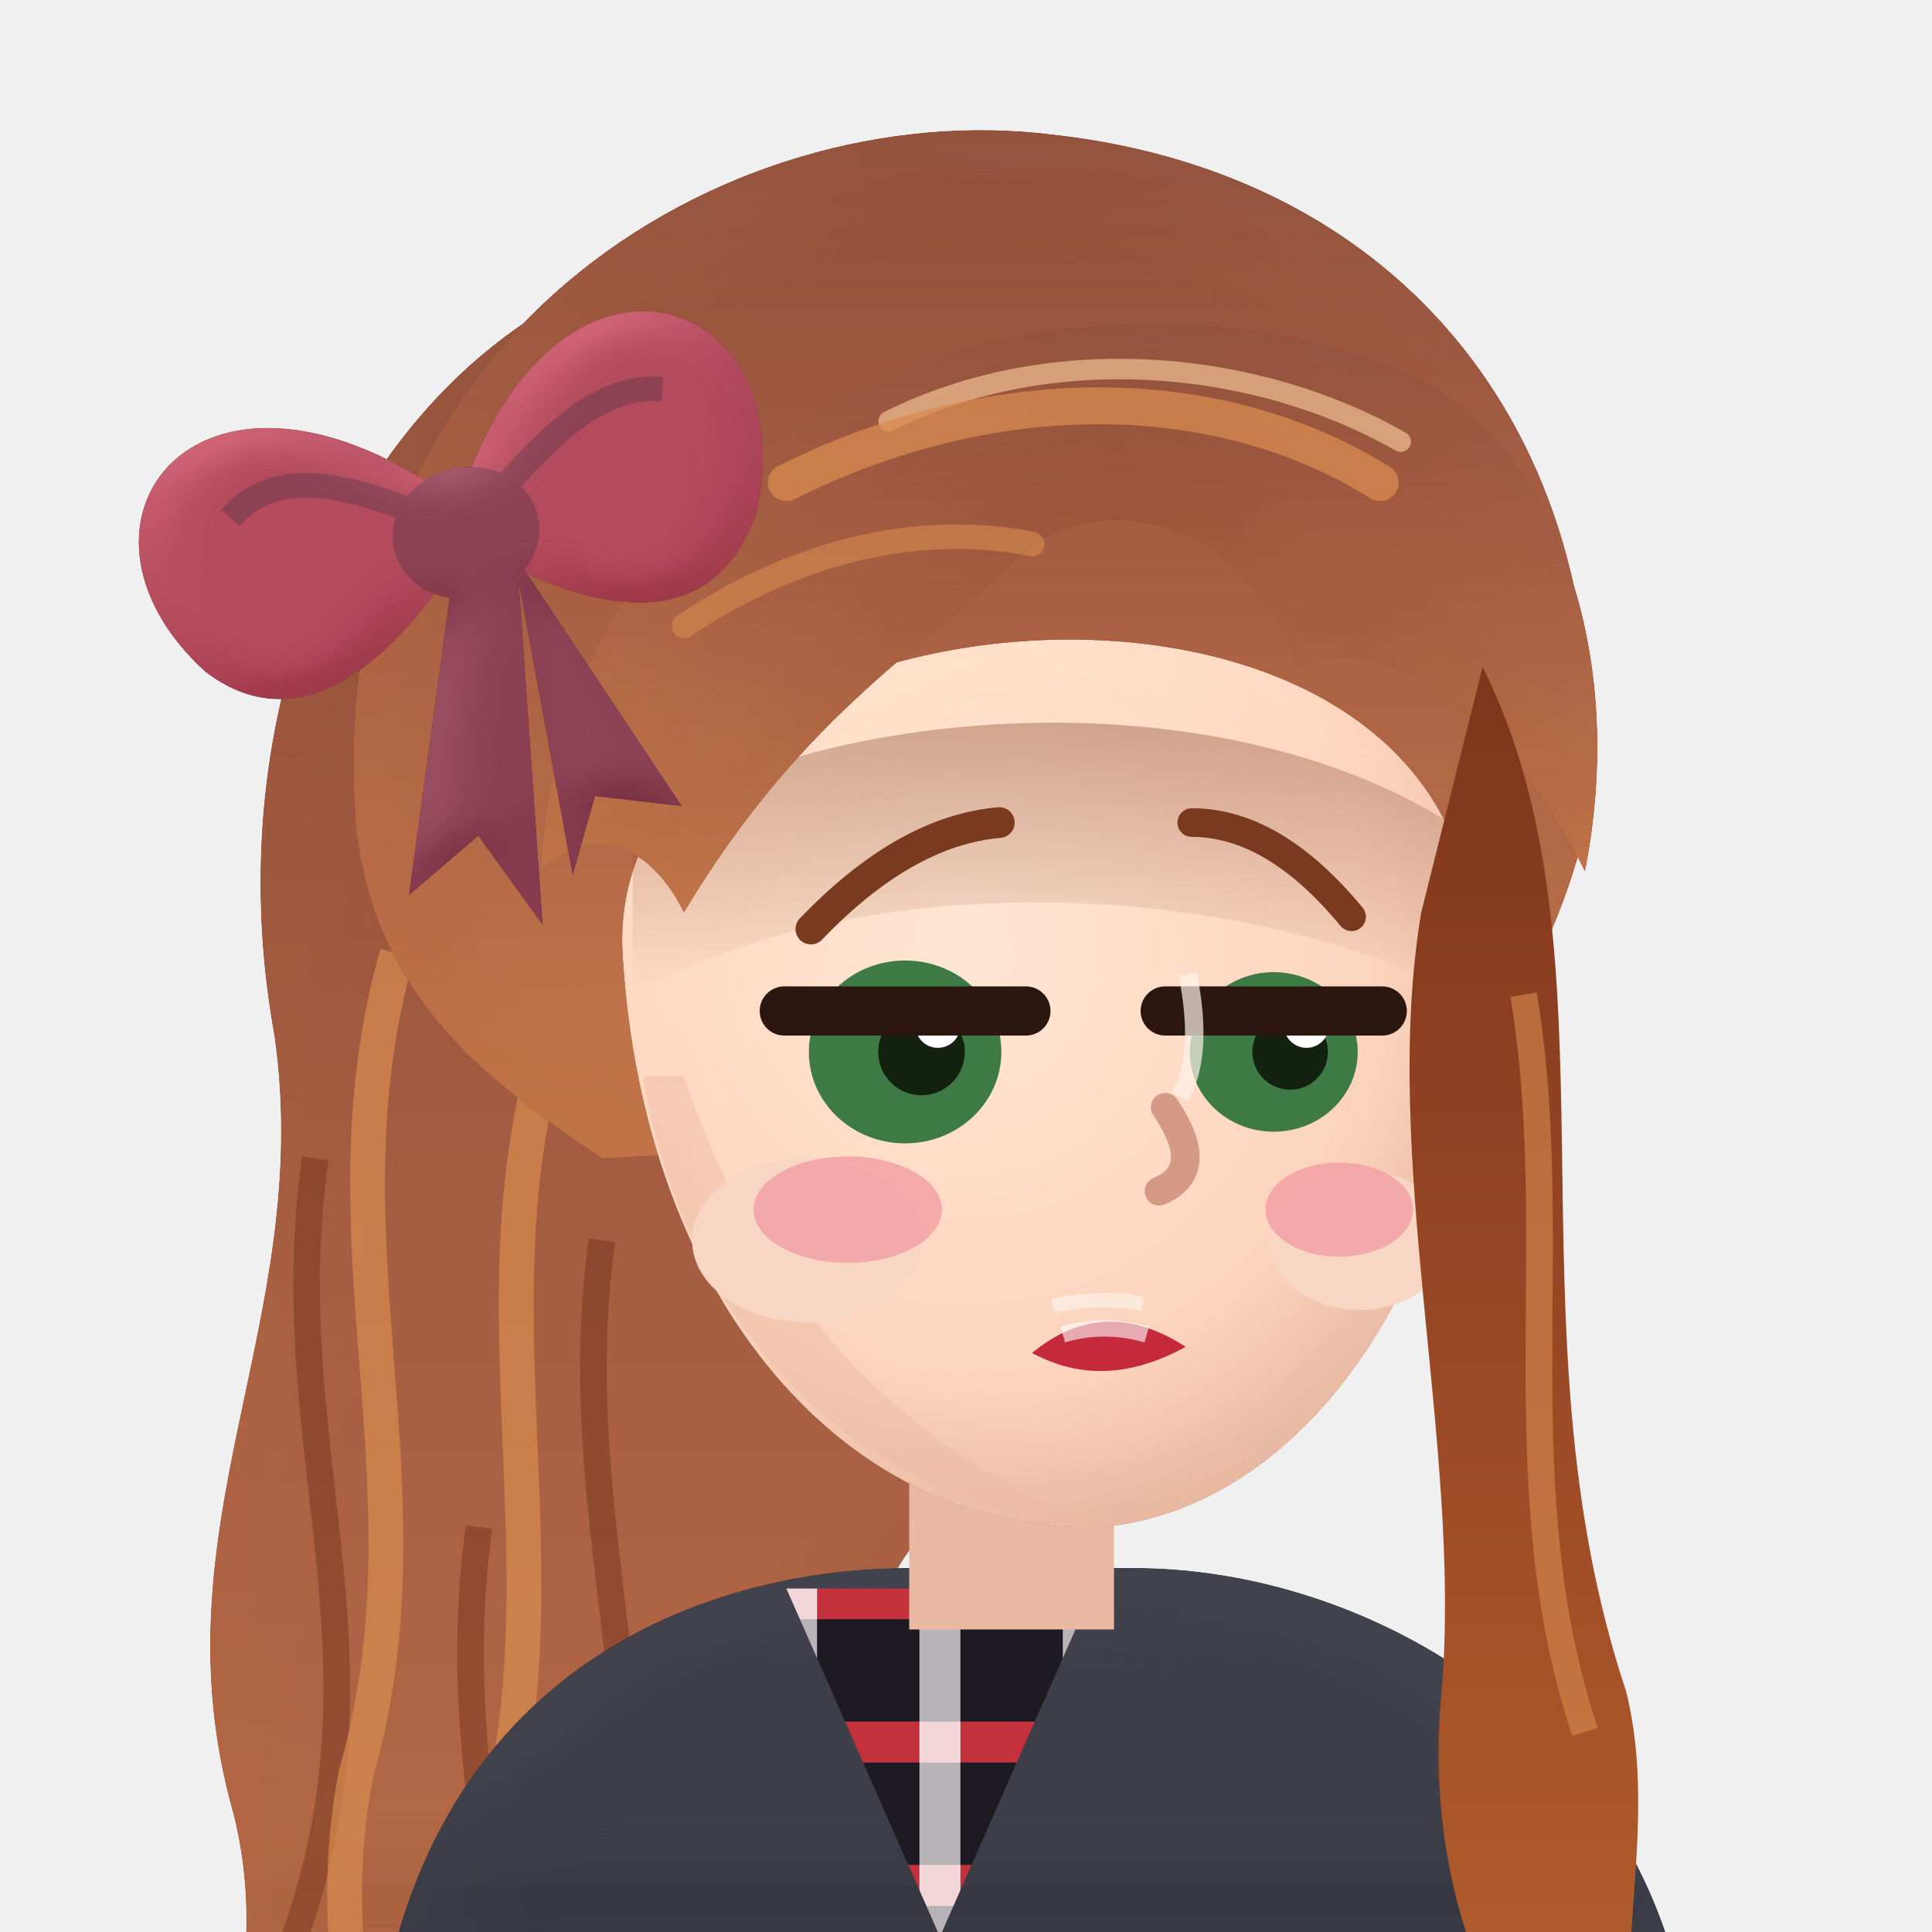
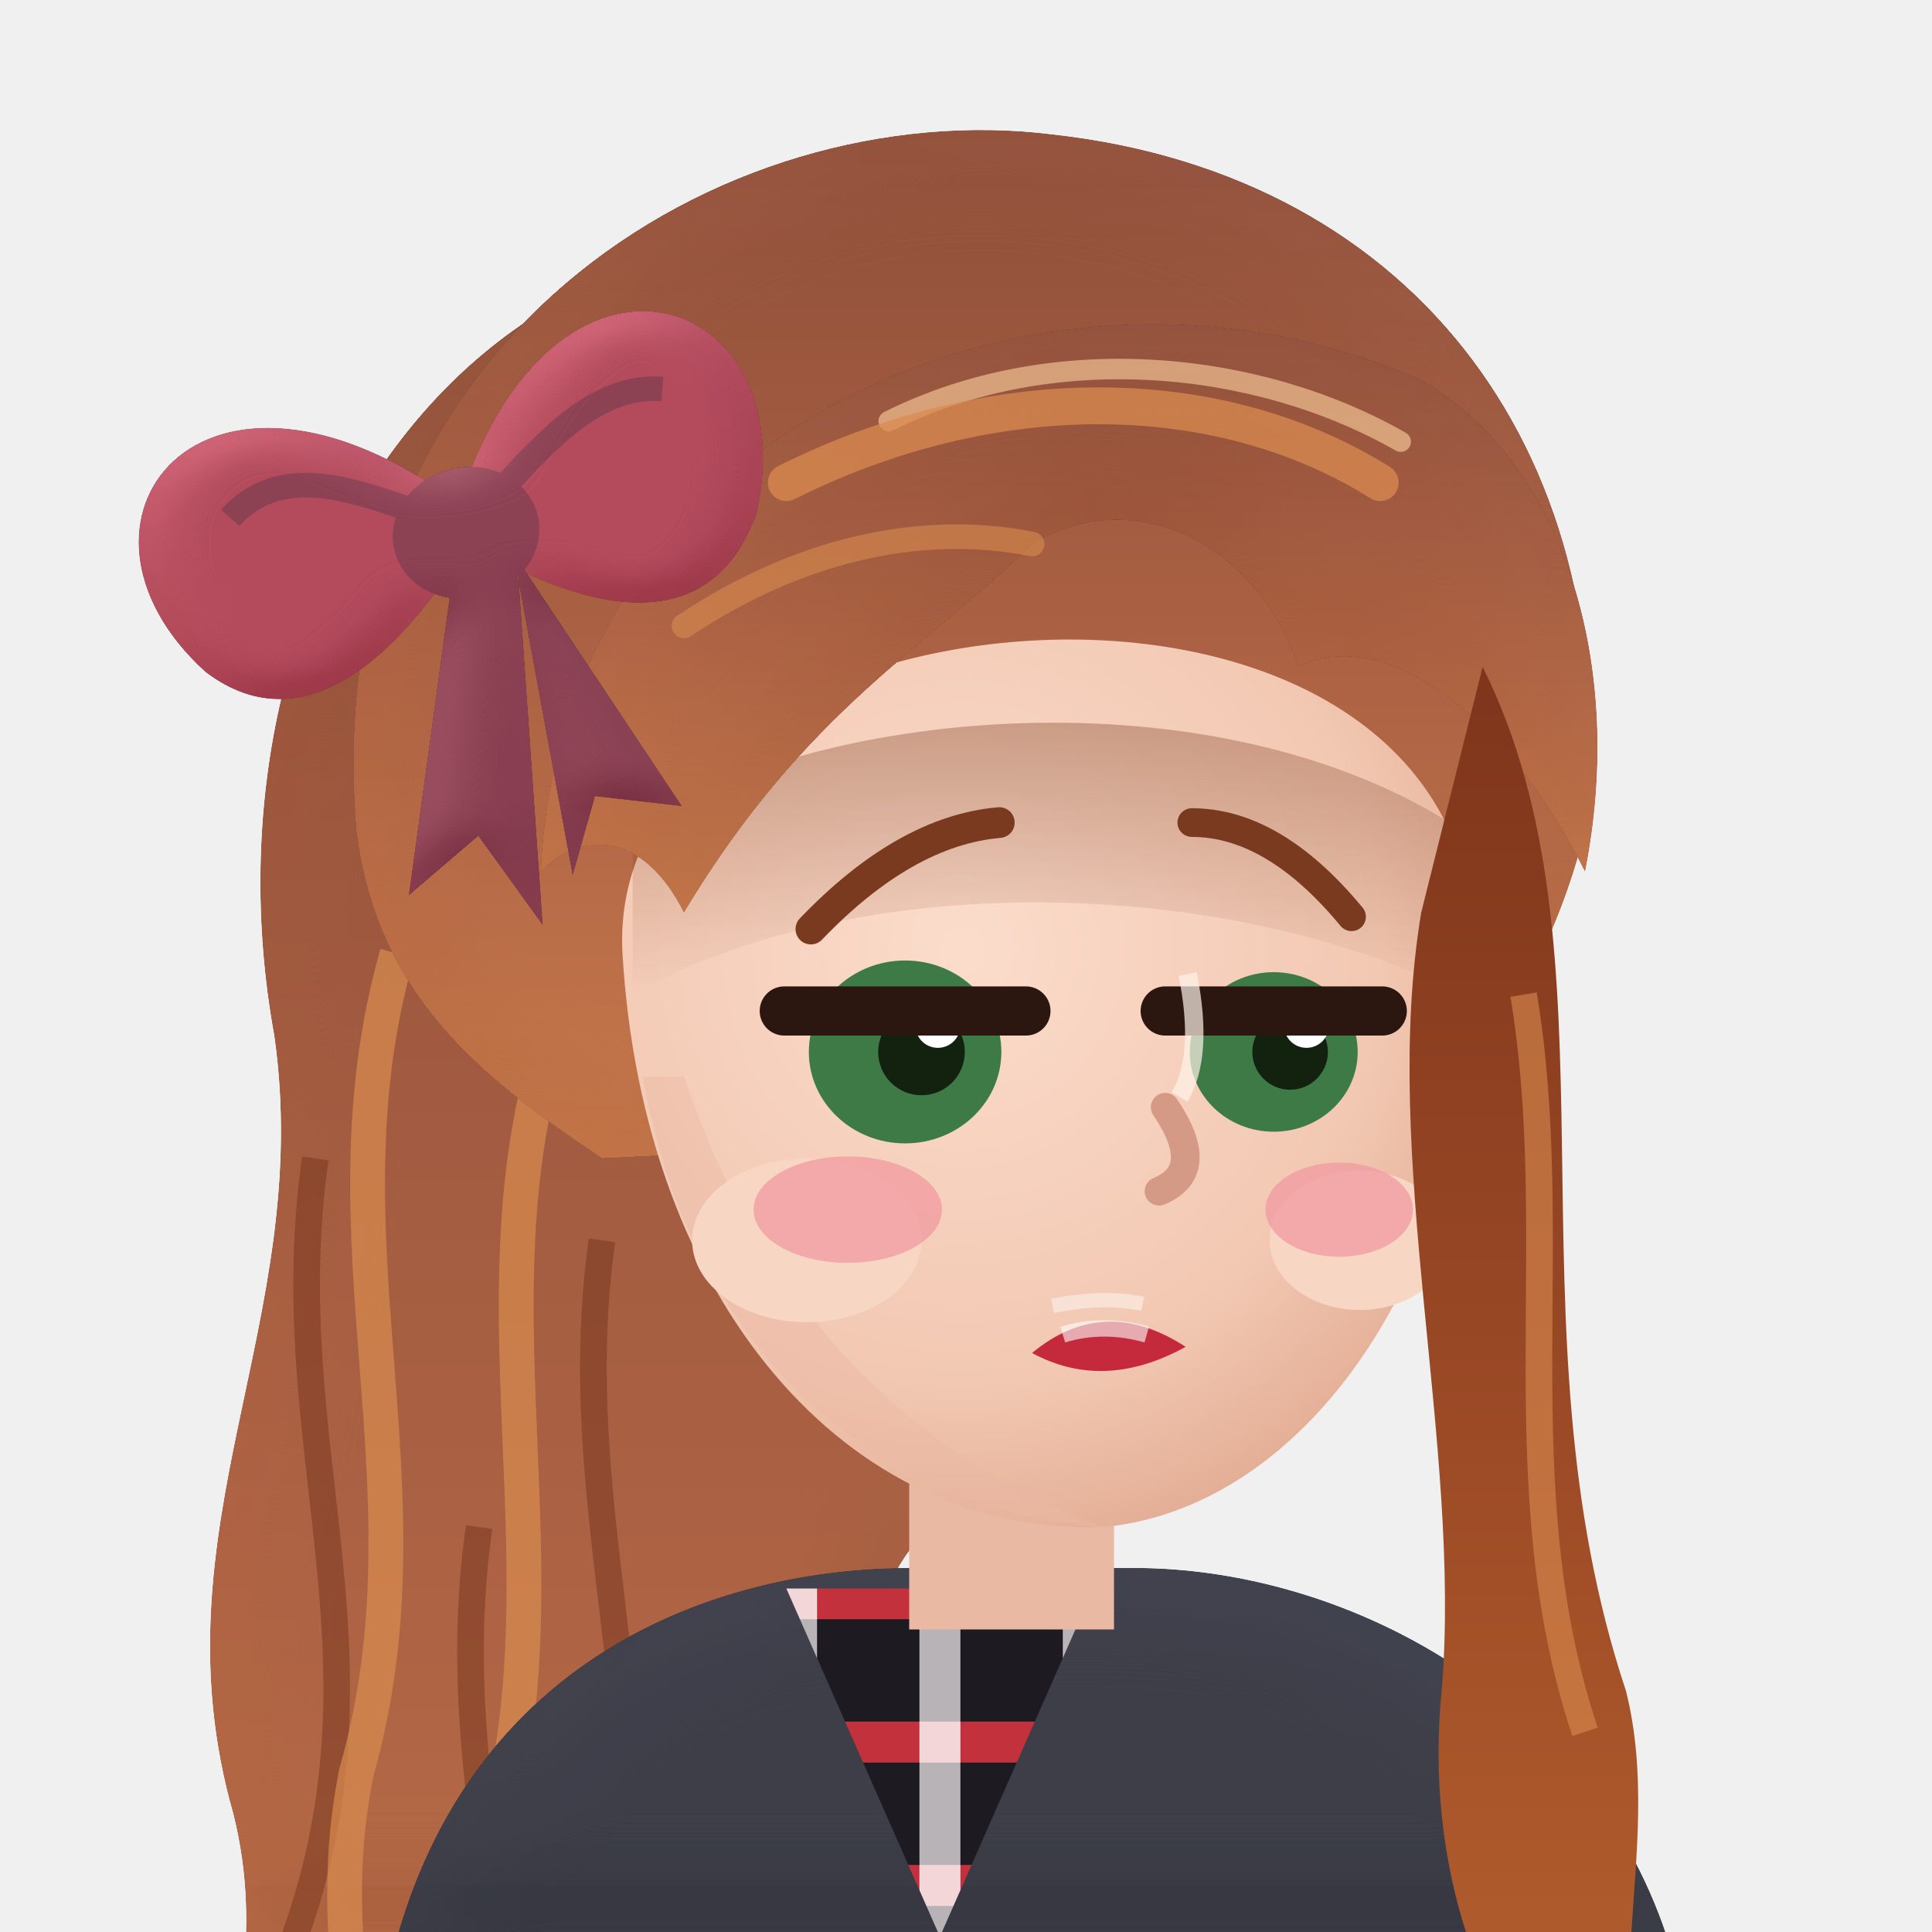
<svg xmlns="http://www.w3.org/2000/svg" viewBox="0 0 200 200">
  <defs>
    <filter id="v3d-ap30" x="-25%" y="-25%" width="150%" height="150%" color-interpolation-filters="sRGB">
      <feGaussianBlur in="SourceAlpha" stdDeviation="2.4" result="h" />
      <feDiffuseLighting in="h" surfaceScale="3" diffuseConstant="1" lighting-color="#fff3e2" result="d">
        <feDistantLight azimuth="225" elevation="52" />
      </feDiffuseLighting>
      <feComposite in="SourceGraphic" in2="d" operator="arithmetic" k1="0.68" k2="0.4" k3="0" k4="0" result="lit" />
      <feSpecularLighting in="h" surfaceScale="3" specularConstant="0.12" specularExponent="30" lighting-color="#ffffff" result="s">
        <feDistantLight azimuth="225" elevation="60" />
      </feSpecularLighting>
      <feComposite in="s" in2="SourceAlpha" operator="in" result="s2" />
      <feSpecularLighting in="h" surfaceScale="3" specularConstant="0.32" specularExponent="6" lighting-color="#9fd7ff" result="r">
        <feDistantLight azimuth="330" elevation="18" />
      </feSpecularLighting>
      <feComposite in="r" in2="SourceAlpha" operator="in" result="r2" />
      <feComposite in="lit" in2="s2" operator="arithmetic" k1="0" k2="1" k3="1" k4="0" result="ls" />
      <feComposite in="ls" in2="r2" operator="arithmetic" k1="0" k2="1" k3="1" k4="0" result="all" />
      <feComposite in="all" in2="SourceAlpha" operator="in" />
    </filter>
    <filter id="fur-ap30" x="-25%" y="-25%" width="150%" height="150%" color-interpolation-filters="sRGB">
      <feGaussianBlur in="SourceAlpha" stdDeviation="3.4" result="h" />
      <feDiffuseLighting in="h" surfaceScale="2.4" diffuseConstant="1" lighting-color="#fff3e2" result="d">
        <feDistantLight azimuth="225" elevation="52" />
      </feDiffuseLighting>
      <feComposite in="SourceGraphic" in2="d" operator="arithmetic" k1="0.68" k2="0.4" k3="0" k4="0" result="lit" />
      <feSpecularLighting in="h" surfaceScale="2.4" specularConstant="0.12" specularExponent="16" lighting-color="#ffffff" result="s">
        <feDistantLight azimuth="225" elevation="60" />
      </feSpecularLighting>
      <feComposite in="s" in2="SourceAlpha" operator="in" result="s2" />
      <feSpecularLighting in="h" surfaceScale="2.4" specularConstant="0.5" specularExponent="6" lighting-color="#9fd7ff" result="r">
        <feDistantLight azimuth="330" elevation="18" />
      </feSpecularLighting>
      <feComposite in="r" in2="SourceAlpha" operator="in" result="r2" />
      <feComposite in="lit" in2="s2" operator="arithmetic" k1="0" k2="1" k3="1" k4="0" result="ls" />
      <feComposite in="ls" in2="r2" operator="arithmetic" k1="0" k2="1" k3="1" k4="0" result="all" />
      <feComposite in="all" in2="SourceAlpha" operator="in" />
    </filter>
    <filter id="gloss-ap30" x="-25%" y="-25%" width="150%" height="150%" color-interpolation-filters="sRGB">
      <feGaussianBlur in="SourceAlpha" stdDeviation="1.2" result="h" />
      <feDiffuseLighting in="h" surfaceScale="2.2" diffuseConstant="1" lighting-color="#fff3e2" result="d">
        <feDistantLight azimuth="225" elevation="52" />
      </feDiffuseLighting>
      <feComposite in="SourceGraphic" in2="d" operator="arithmetic" k1="0.68" k2="0.4" k3="0" k4="0" result="lit" />
      <feSpecularLighting in="h" surfaceScale="2.2" specularConstant="0.45" specularExponent="34" lighting-color="#ffffff" result="s">
        <feDistantLight azimuth="225" elevation="60" />
      </feSpecularLighting>
      <feComposite in="s" in2="SourceAlpha" operator="in" result="s2" />
      <feSpecularLighting in="h" surfaceScale="2.2" specularConstant="0.25" specularExponent="6" lighting-color="#9fd7ff" result="r">
        <feDistantLight azimuth="330" elevation="18" />
      </feSpecularLighting>
      <feComposite in="r" in2="SourceAlpha" operator="in" result="r2" />
      <feComposite in="lit" in2="s2" operator="arithmetic" k1="0" k2="1" k3="1" k4="0" result="ls" />
      <feComposite in="ls" in2="r2" operator="arithmetic" k1="0" k2="1" k3="1" k4="0" result="all" />
      <feComposite in="all" in2="SourceAlpha" operator="in" />
    </filter>
    <radialGradient id="ao-ap30">
      <stop offset="0" stop-color="#0a0c24" stop-opacity=".45" />
      <stop offset="1" stop-color="#0a0c24" stop-opacity="0" />
    </radialGradient>
    <linearGradient id="hairap30" x1="0" y1="0" x2="0" y2="1">
      <stop offset="0" stop-color="#7e351b" />
      <stop offset=".5" stop-color="#9c4a26" />
      <stop offset="1" stop-color="#b9632f" />
    </linearGradient>
    <radialGradient id="skinap30" cx=".4" cy=".35" r=".75">
      <stop offset="0" stop-color="#fbdccb" />
      <stop offset=".65" stop-color="#f2c8b2" />
      <stop offset="1" stop-color="#dfa58c" />
    </radialGradient>
    <linearGradient id="fringeShadowap30" x1="0" y1="0" x2="0" y2="1">
      <stop offset="0" stop-color="#7a3a20" stop-opacity=".35" />
      <stop offset="1" stop-color="#7a3a20" stop-opacity="0" />
    </linearGradient>
    <pattern id="plaidap30" width="7" height="7" patternUnits="userSpaceOnUse">
      <rect width="7" height="7" fill="#1d1a22" />
      <rect y="2.5" width="7" height="2" fill="#c3313d" />
      <rect x="2.5" width="2" height="7" fill="#ece6e8" opacity=".75" />
      <rect x="2.5" y="2.5" width="2" height="2" fill="#f2d6d8" />
    </pattern>
    <pattern id="knitap30" width="6" height="6" patternUnits="userSpaceOnUse">
      <rect width="6" height="6" fill="#26232c" />
      <path d="M0 3 L1.5 0 L3 3 L4.5 0 L6 3" stroke="#17151b" stroke-width=".8" fill="none" />
    </pattern>
  </defs>
  <g transform="translate(-14 -20) scale(2.12)">
    <g transform="rotate(0 48 40)">
      <g filter="url(#v3d-ap30)">
        <path d="M54 22 C30 16 16 38 20 60 C22 74 14 84 18 98 C21 110 12 118 18 130 C22 140 30 138 34 146 C40 138 36 128 42 122 C44 114 40 104 46 98 C50 92 48 88 52 84 Z" fill="url(#hairap30)" />
      </g>
      <path d="M22 66 C20 80 26 90 21 104 C18 116 24 124 22 132 M30 84 C28 98 34 108 30 122 M36 70 C34 84 40 96 36 110" stroke="#6e2f18" stroke-width="1.3" fill="none" opacity=".45" />
      <path d="M26 56 C22 70 28 82 24 96 C22 106 26 114 25 122 M33 62 C30 74 34 86 31 98" stroke="#d98b4f" stroke-width="1.7" fill="none" opacity=".7" />
      <path d="M28 128 C26 134 28 140 33 144 M20 116 C17 122 18 128 21 132" stroke="#f0a868" stroke-width="1.1" fill="none" opacity=".55" />
    </g>
    <g filter="url(#v3d-ap30)">
      <path d="M26 104 C30 90 42 86 51 86 L62 86 C72 86 84 92 88 104 L92 120 L22 120Z" fill="#26232c" />
    </g>
    <path d="M45 87 L52.5 104 L60 87Z" fill="url(#plaidap30)" />
    <rect x="51" y="80" width="10" height="9" fill="#eab9a3" />
    <g filter="url(#v3d-ap30)">
      <path d="M24 50 C22 26 42 14 58 16 C76 18 86 32 84 50 C82 58 78 62 76 64 L36 66 C30 62 25 58 24 50Z" fill="url(#hairap30)" />
    </g>
-     <g filter="url(#v3d-ap30)">
-       <path d="M37 56 C36 38 76 34 78.5 54 C79.5 70 71 83 60.5 84 C48 84.5 38 73 37 56Z" fill="url(#skinap30)" />
-     </g>
+     <path d="M37 56 C36 38 76 34 78.5 54 C79.5 70 71 83 60.5 84 C48 84.5 38 73 37 56Z" fill="url(#skinap30)" />
    <path d="M38 62 C40 74 48 83 60.5 84 C52 81 44 74 40 62Z" fill="#eab9a3" opacity=".45" />
    <path d="M37.5 50 C46 44 66 42 78 50 L78 58 C66 52 48 52 37.5 58Z" fill="url(#fringeShadowap30)" />
    <ellipse cx="46" cy="70" rx="5.6" ry="4" fill="#f7d6c4" />
    <ellipse cx="73" cy="70" rx="4.4" ry="3.4" fill="#f7d6c4" />
    <ellipse cx="48" cy="68.5" rx="4.6" ry="2.6" fill="#f19aa0" opacity="0.75" />
    <ellipse cx="72" cy="68.5" rx="3.6" ry="2.3" fill="#f19aa0" opacity="0.75" />
    <ellipse cx="50.8" cy="60.8" rx="4.7" ry="4.465" fill="#3d7a46" />
    <circle cx="51.6" cy="60.8" r="2.115" fill="#13210f" />
    <circle cx="52.4" cy="59.5" r="1.1" fill="#fff" />
    <path d="M44.9 58.8 H56.7" stroke="#2b1710" stroke-width="2.4" stroke-linecap="round" />
    <ellipse cx="68.8" cy="60.8" rx="4.1" ry="3.895" fill="#3d7a46" />
    <circle cx="69.6" cy="60.8" r="1.845" fill="#13210f" />
    <circle cx="70.4" cy="59.5" r="1.1" fill="#fff" />
    <path d="M63.5 58.8 H74.1" stroke="#2b1710" stroke-width="2.4" stroke-linecap="round" />
    <path d="M46.2 54.8 Q50.8 50 55.4 49.6" stroke="#7a3a20" stroke-width="1.5" fill="none" stroke-linecap="round" />
    <path d="M64.8 49.6 Q68.8 49.6 72.6 54.2" stroke="#7a3a20" stroke-width="1.4" fill="none" stroke-linecap="round" />
    <path d="M63.5 63.5 Q65.6 66.6 63.2 67.6" stroke="#d49a86" stroke-width="1.4" fill="none" stroke-linecap="round" />
    <path d="M64.6 57 Q65.4 61 64.2 63" stroke="#fff3ea" stroke-width=".9" fill="none" opacity=".7" />
    <path d="M57 75.5 Q60.5 72.6 64.5 75.2 Q60.5 77.4 57 75.5Z" fill="#c42a3c" />
    <path d="M58.5 74.6 Q60.5 74 62.6 74.6" stroke="#fff" stroke-width=".8" opacity=".6" fill="none" />
    <path d="M58 73.2 Q60.5 72.7 62.4 73.1" stroke="#fff" stroke-width=".7" fill="none" opacity=".45" />
    <g filter="url(#v3d-ap30)">
      <path d="M33 52 C34 30 58 20 76 28 C83 32 86 42 84 52 C80 44 74 40 70 42 C68 36 62 33 57 36 C52 41 46 44 40 54 C38 50 35 50 33 52Z" fill="url(#hairap30)" />
    </g>
    <path d="M50 30 C58 26 68 27 75 31" stroke="#ffd2a0" stroke-width="1" fill="none" opacity=".6" stroke-linecap="round" />
    <path d="M45 33 C55 28 66 28 74 33" stroke="#d98b4f" stroke-width="1.8" fill="none" opacity=".75" stroke-linecap="round" />
    <path d="M40 40 C46 36 52 35 57 36" stroke="#d98b4f" stroke-width="1.2" fill="none" opacity=".6" stroke-linecap="round" />
    <path d="M79 42 C86 56 80 74 86 92 C88 100 84 108 88 116 C80 112 76 102 77 92 C78 80 74 66 76 54Z" fill="url(#hairap30)" />
    <path d="M81 58 C83 70 80 82 84 94" stroke="#d98b4f" stroke-width="1.3" fill="none" opacity=".6" />
    <g transform="translate(29 34) rotate(-14)" filter="url(#gloss-ap30)">
      <path d="M0 0 C-10 -12 -20 -4 -14 5 C-10 10 -4 6 0 2Z" fill="#8e1c2e" />
      <path d="M0 0 C8 -13 19 -6 14 4 C10 10 4 6 0 2Z" fill="#8e1c2e" />
      <path d="M-11 -2 C-8 -4 -5 -2 -2 0 M11 -3 C8 -4 5 -2 2 0" stroke="#651224" stroke-width="1.2" fill="none" />
      <path d="M-1 3 L-7 18 L-3 16 L-1 21 L2 4Z M2 3 L7 17 L3 15.5 L1 19Z" fill="#651224" />
      <ellipse cx="0" cy="1.5" rx="3.6" ry="3.2" fill="#651224" />
    </g>
  </g>
</svg>
